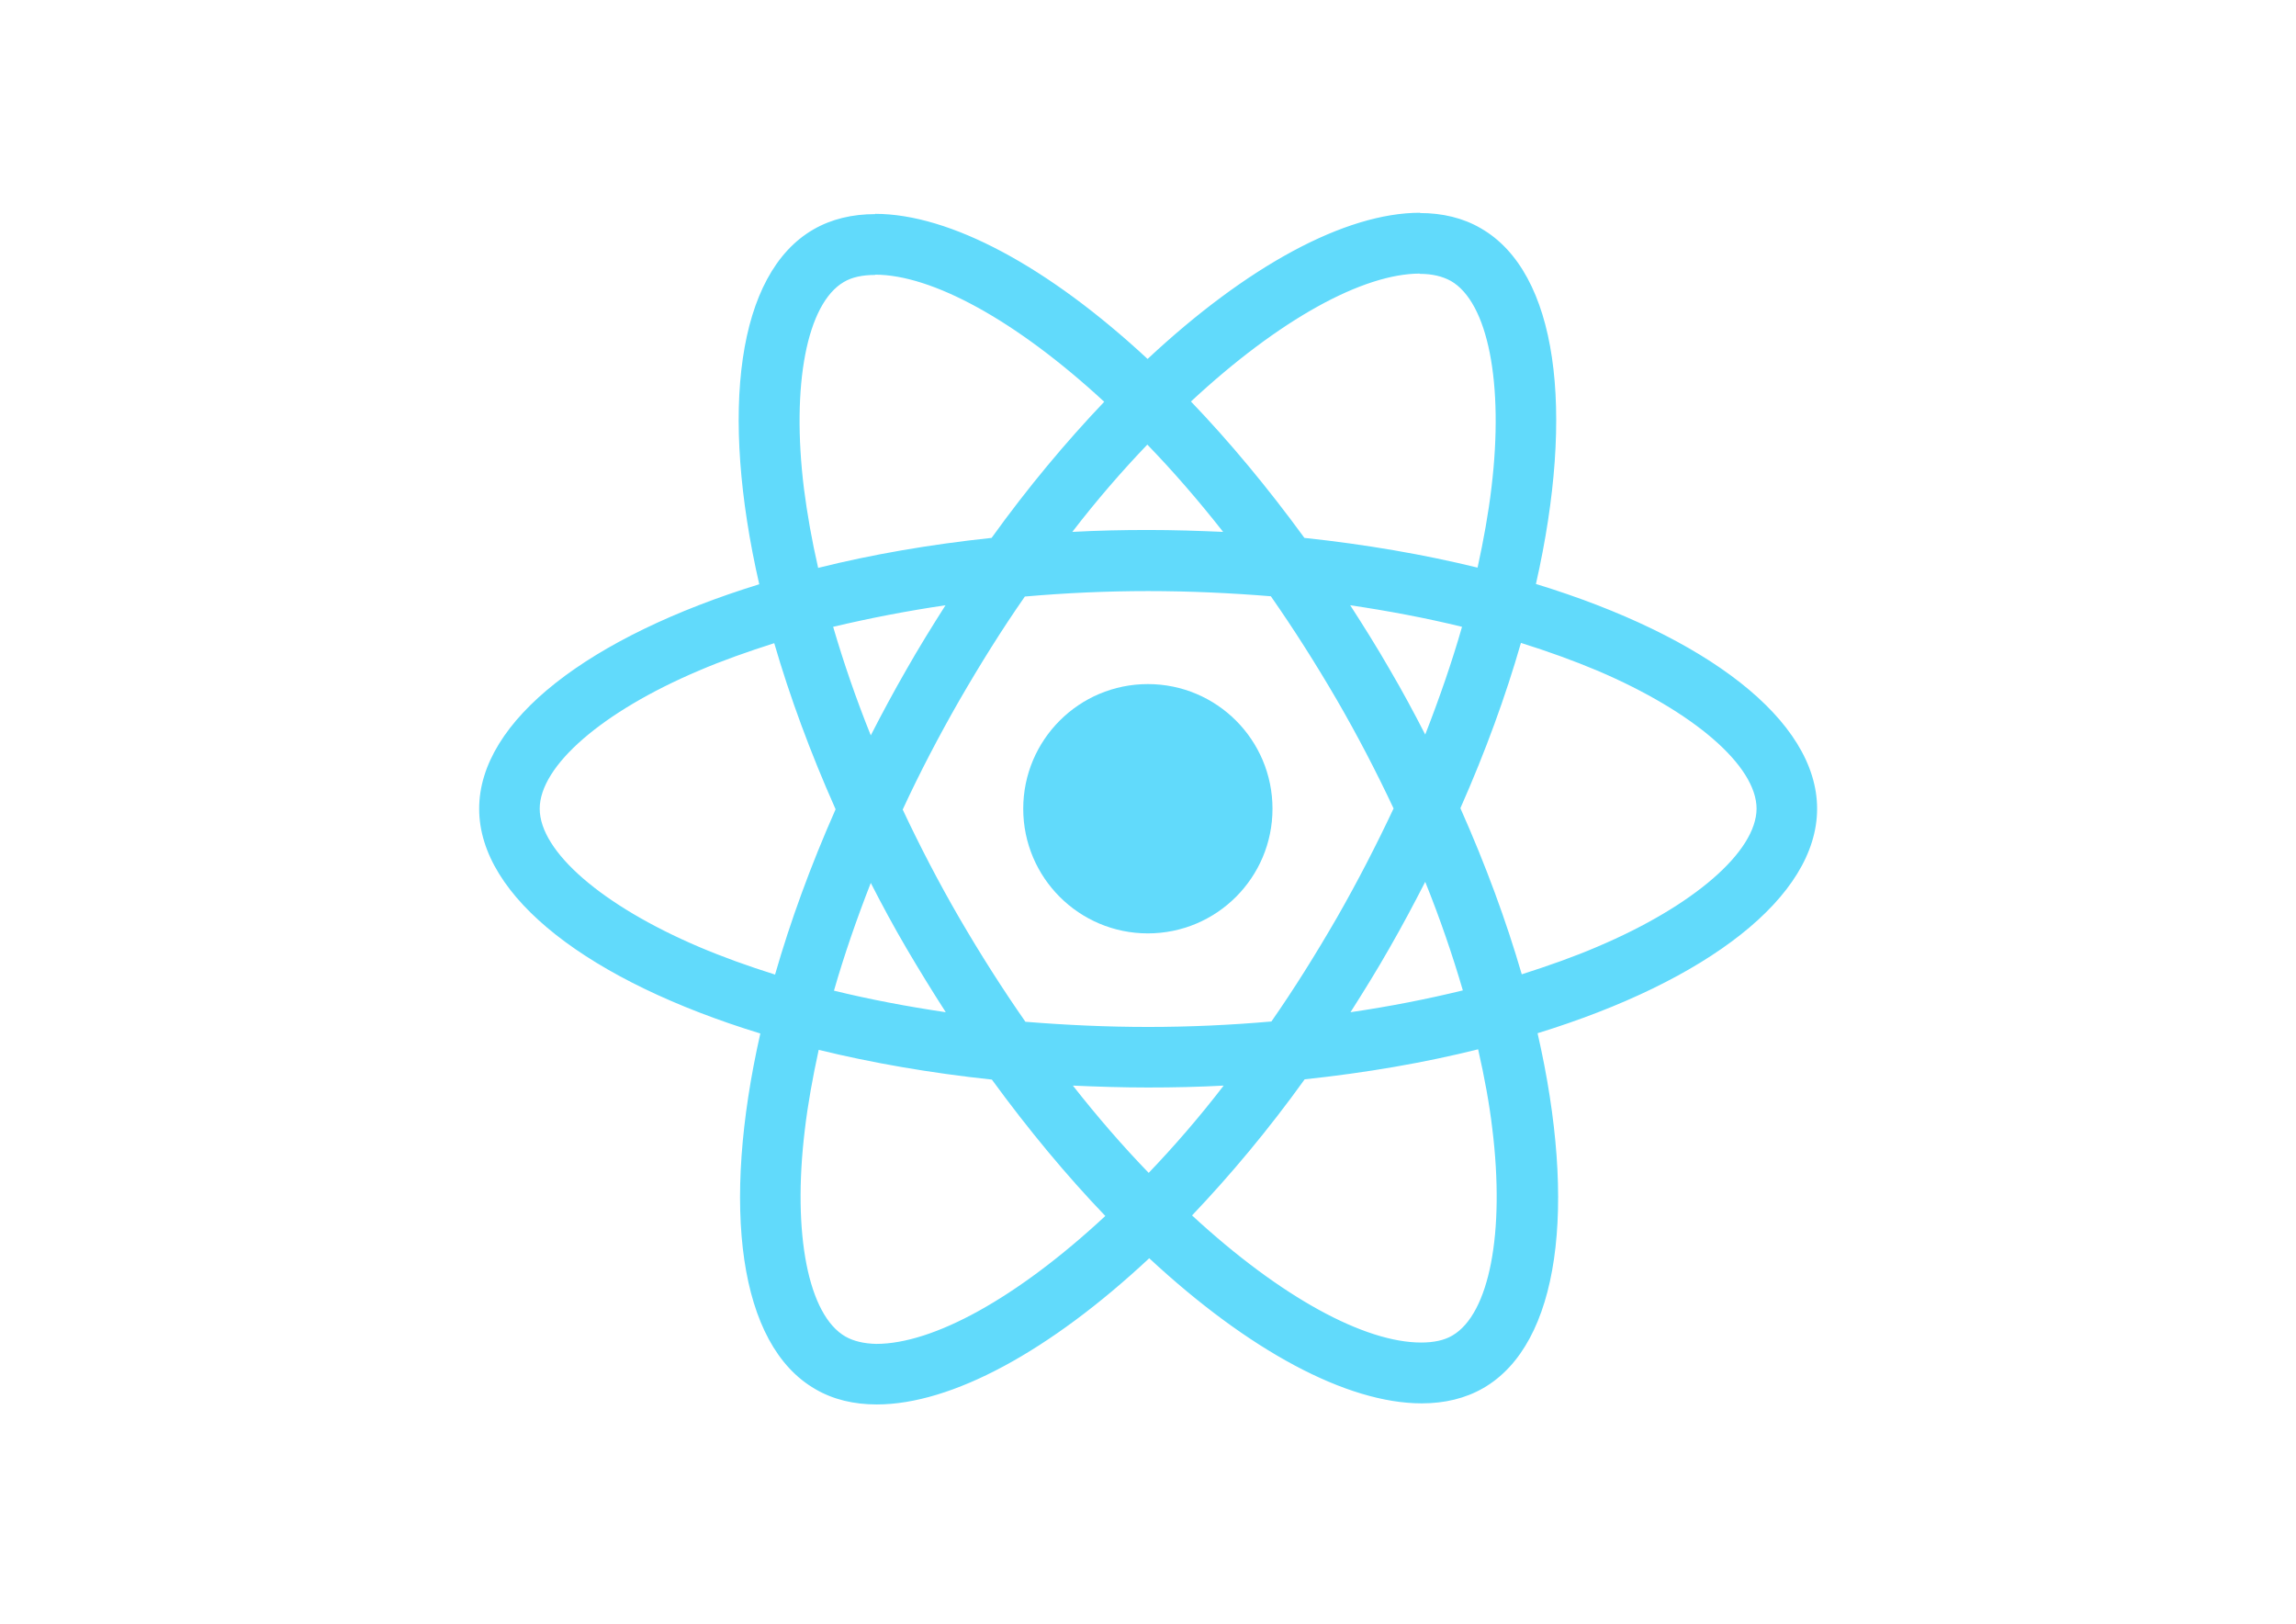
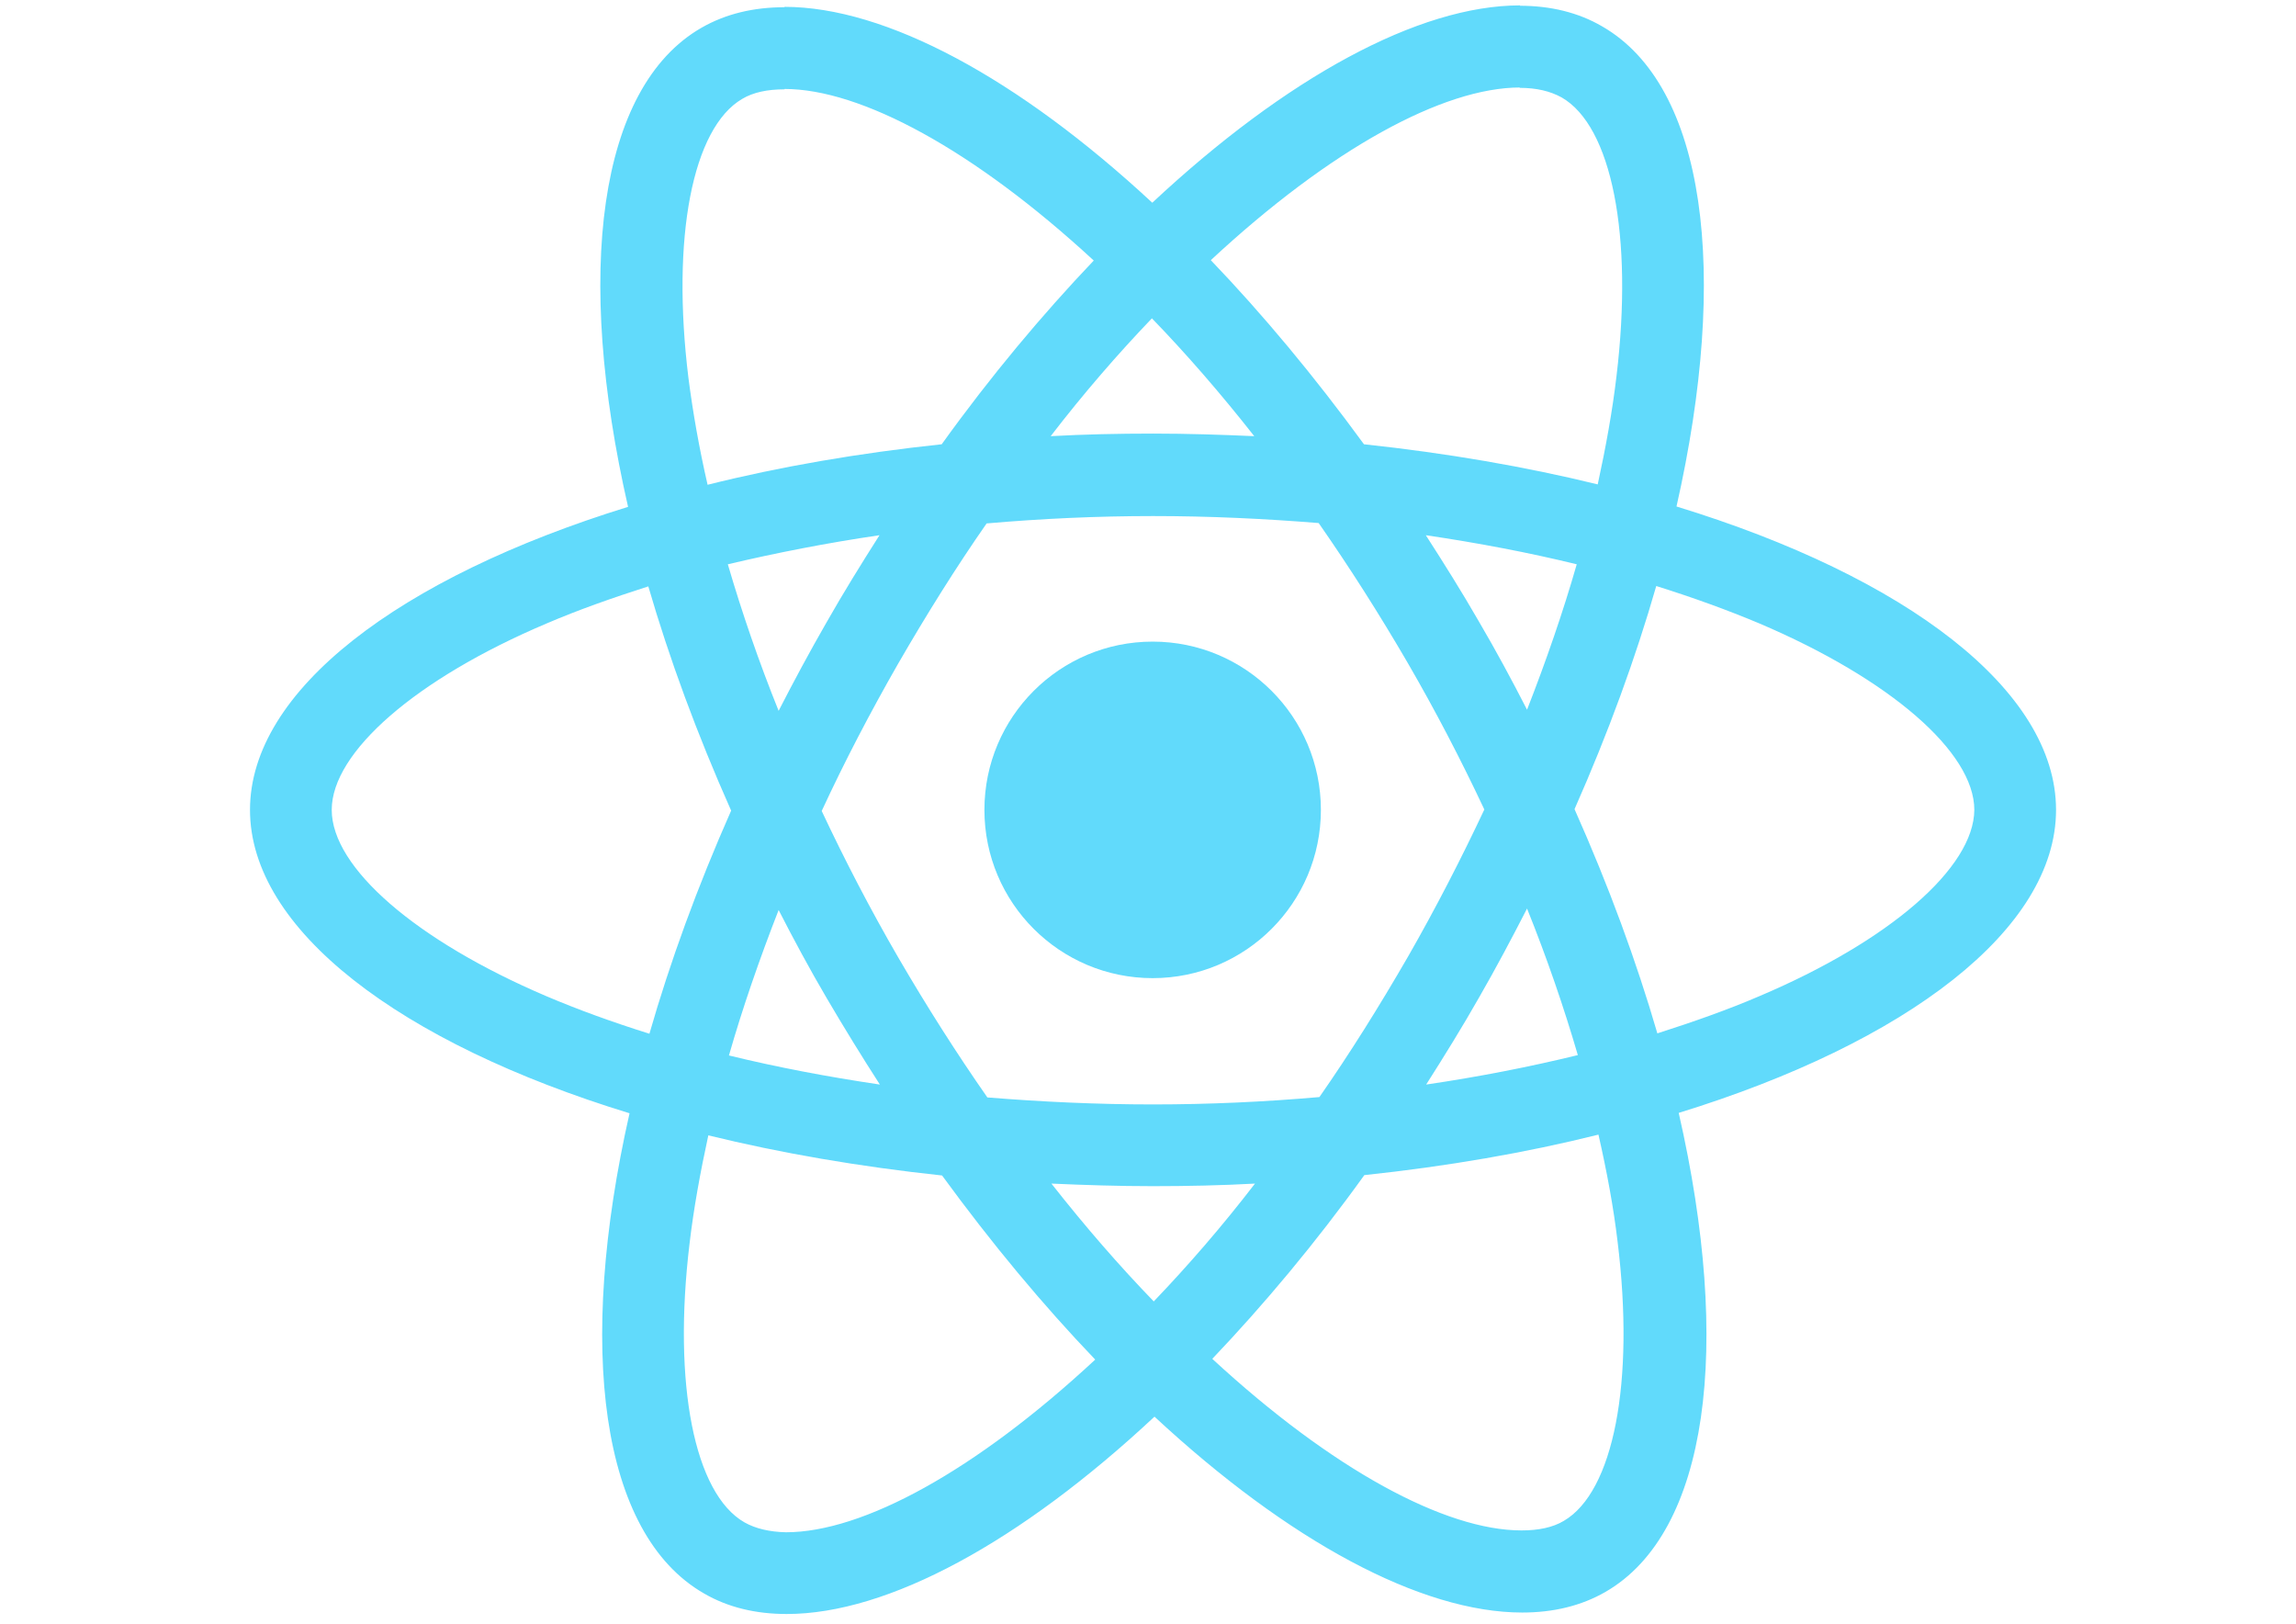
- <svg xmlns="http://www.w3.org/2000/svg" version="1.1" id="Layer_2_1_" x="0px" y="0px" viewBox="0 0 841.9 595.3" enable-background="new 0 0 841.9 595.3" xml:space="preserve">
-   <g>
-     <path fill="#61DAFB" d="M666.3,296.5c0-32.5-40.7-63.3-103.1-82.4c14.4-63.6,8-114.2-20.2-130.4c-6.5-3.8-14.1-5.6-22.4-5.6v22.3   c4.6,0,8.3,0.9,11.4,2.6c13.6,7.8,19.5,37.5,14.9,75.7c-1.1,9.4-2.9,19.3-5.1,29.4c-19.6-4.8-41-8.5-63.5-10.9   c-13.5-18.5-27.5-35.3-41.6-50c32.6-30.3,63.2-46.9,84-46.9l0-22.3c0,0,0,0,0,0c-27.5,0-63.5,19.6-99.9,53.6   c-36.4-33.8-72.4-53.2-99.9-53.2v22.3c20.7,0,51.4,16.5,84,46.6c-14,14.7-28,31.4-41.3,49.9c-22.6,2.4-44,6.1-63.6,11   c-2.3-10-4-19.7-5.2-29c-4.7-38.2,1.1-67.9,14.6-75.8c3-1.8,6.9-2.6,11.5-2.6l0-22.3c0,0,0,0,0,0c-8.4,0-16,1.8-22.6,5.6   c-28.1,16.2-34.4,66.7-19.9,130.1c-62.2,19.2-102.7,49.9-102.7,82.3c0,32.5,40.7,63.3,103.1,82.4c-14.4,63.6-8,114.2,20.2,130.4   c6.5,3.8,14.1,5.6,22.5,5.6c27.5,0,63.5-19.6,99.9-53.6c36.4,33.8,72.4,53.2,99.9,53.2c8.4,0,16-1.8,22.6-5.6   c28.1-16.2,34.4-66.7,19.9-130.1C625.8,359.7,666.3,328.9,666.3,296.5z M536.1,229.8c-3.7,12.9-8.3,26.2-13.5,39.5   c-4.1-8-8.4-16-13.1-24c-4.6-8-9.5-15.8-14.4-23.4C509.3,224,523,226.6,536.1,229.8z M490.3,336.3c-7.8,13.5-15.8,26.3-24.1,38.2   c-14.9,1.3-30,2-45.2,2c-15.1,0-30.2-0.7-45-1.9c-8.3-11.9-16.4-24.6-24.2-38c-7.6-13.1-14.5-26.4-20.8-39.8   c6.2-13.4,13.2-26.8,20.7-39.9c7.8-13.5,15.8-26.3,24.1-38.2c14.9-1.3,30-2,45.2-2c15.1,0,30.2,0.7,45,1.9   c8.3,11.9,16.4,24.6,24.2,38c7.6,13.1,14.5,26.4,20.8,39.8C504.7,309.8,497.8,323.2,490.3,336.3z M522.6,323.3   c5.4,13.4,10,26.8,13.8,39.8c-13.1,3.2-26.9,5.9-41.2,8c4.9-7.7,9.8-15.6,14.4-23.7C514.2,339.4,518.5,331.3,522.6,323.3z    M421.2,430c-9.3-9.6-18.6-20.3-27.8-32c9,0.4,18.2,0.7,27.5,0.7c9.4,0,18.7-0.2,27.8-0.7C439.7,409.7,430.4,420.4,421.2,430z    M346.8,371.1c-14.2-2.1-27.9-4.7-41-7.9c3.7-12.9,8.3-26.2,13.5-39.5c4.1,8,8.4,16,13.1,24C337.1,355.7,341.9,363.5,346.8,371.1z    M420.7,163c9.3,9.6,18.6,20.3,27.8,32c-9-0.4-18.2-0.7-27.5-0.7c-9.4,0-18.7,0.2-27.8,0.7C402.2,183.3,411.5,172.6,420.7,163z    M346.7,221.9c-4.9,7.7-9.8,15.6-14.4,23.7c-4.6,8-8.9,16-13,24c-5.4-13.4-10-26.8-13.8-39.8C318.6,226.7,332.4,224,346.7,221.9z    M256.2,347.1c-35.4-15.1-58.3-34.9-58.3-50.6c0-15.7,22.9-35.6,58.3-50.6c8.6-3.7,18-7,27.7-10.1c5.7,19.6,13.2,40,22.5,60.9   c-9.2,20.8-16.6,41.1-22.2,60.6C274.3,354.2,264.9,350.8,256.2,347.1z M310,490c-13.6-7.8-19.5-37.5-14.9-75.7   c1.1-9.4,2.9-19.3,5.1-29.4c19.6,4.8,41,8.5,63.5,10.9c13.5,18.5,27.5,35.3,41.6,50c-32.6,30.3-63.2,46.9-84,46.9   C316.8,492.6,313,491.7,310,490z M547.2,413.8c4.7,38.2-1.1,67.9-14.6,75.8c-3,1.8-6.9,2.6-11.5,2.6c-20.7,0-51.4-16.5-84-46.6   c14-14.7,28-31.4,41.3-49.9c22.6-2.4,44-6.1,63.6-11C544.3,394.8,546.1,404.5,547.2,413.8z M585.7,347.1c-8.6,3.7-18,7-27.7,10.1   c-5.7-19.6-13.2-40-22.5-60.9c9.2-20.8,16.6-41.1,22.2-60.6c9.9,3.1,19.3,6.5,28.1,10.2c35.4,15.1,58.3,34.9,58.3,50.6   C644,312.2,621.1,332.1,585.7,347.1z" />
-     <polygon fill="#61DAFB" points="320.8,78.4 320.8,78.4 320.8,78.4  " />
-     <circle fill="#61DAFB" cx="420.9" cy="296.5" r="45.7" />
-     <polygon fill="#61DAFB" points="520.5,78.1 520.5,78.1 520.5,78.1  " />
+ <svg xmlns="http://www.w3.org/2000/svg" xml:space="preserve" enable-background="new 0 0 841.9 595.3" viewBox="0 0 841.9 595.3" y="0px" x="0px" id="Layer_2_1_" version="1.1">
+   <defs id="defs47" />
+   <g transform="matrix(1.349861,0,0,1.349861,-145.5006,-103.3163)" id="g42">
+     <path id="path34" d="m 666.3,296.5 c 0,-32.5 -40.7,-63.3 -103.1,-82.4 14.4,-63.6 8,-114.2 -20.2,-130.4 -6.5,-3.8 -14.1,-5.6 -22.4,-5.6 v 22.3 c 4.6,0 8.3,0.9 11.4,2.6 13.6,7.8 19.5,37.5 14.9,75.7 -1.1,9.4 -2.9,19.3 -5.1,29.4 -19.6,-4.8 -41,-8.5 -63.5,-10.9 -13.5,-18.5 -27.5,-35.3 -41.6,-50 32.6,-30.3 63.2,-46.9 84,-46.9 V 78 c 0,0 0,0 0,0 -27.5,0 -63.5,19.6 -99.9,53.6 C 384.4,97.8 348.4,78.4 320.9,78.4 v 22.3 c 20.7,0 51.4,16.5 84,46.6 -14,14.7 -28,31.4 -41.3,49.9 -22.6,2.4 -44,6.1 -63.6,11 -2.3,-10 -4,-19.7 -5.2,-29 -4.7,-38.2 1.1,-67.9 14.6,-75.8 3,-1.8 6.9,-2.6 11.5,-2.6 V 78.5 c 0,0 0,0 0,0 -8.4,0 -16,1.8 -22.6,5.6 -28.1,16.2 -34.4,66.7 -19.9,130.1 -62.2,19.2 -102.7,49.9 -102.7,82.3 0,32.5 40.7,63.3 103.1,82.4 -14.4,63.6 -8,114.2 20.2,130.4 6.5,3.8 14.1,5.6 22.5,5.6 27.5,0 63.5,-19.6 99.9,-53.6 36.4,33.8 72.4,53.2 99.9,53.2 8.4,0 16,-1.8 22.6,-5.6 28.1,-16.2 34.4,-66.7 19.9,-130.1 62,-19.1 102.5,-49.9 102.5,-82.3 z M 536.1,229.8 c -3.7,12.9 -8.3,26.2 -13.5,39.5 -4.1,-8 -8.4,-16 -13.1,-24 -4.6,-8 -9.5,-15.8 -14.4,-23.4 14.2,2.1 27.9,4.7 41,7.9 z m -45.8,106.5 c -7.8,13.5 -15.8,26.3 -24.1,38.2 -14.9,1.3 -30,2 -45.2,2 -15.1,0 -30.2,-0.7 -45,-1.9 -8.3,-11.9 -16.4,-24.6 -24.2,-38 -7.6,-13.1 -14.5,-26.4 -20.8,-39.8 6.2,-13.4 13.2,-26.8 20.7,-39.9 7.8,-13.5 15.8,-26.3 24.1,-38.2 14.9,-1.3 30,-2 45.2,-2 15.1,0 30.2,0.7 45,1.9 8.3,11.9 16.4,24.6 24.2,38 7.6,13.1 14.5,26.4 20.8,39.8 -6.3,13.4 -13.2,26.8 -20.7,39.9 z m 32.3,-13 c 5.4,13.4 10,26.8 13.8,39.8 -13.1,3.2 -26.9,5.9 -41.2,8 4.9,-7.7 9.8,-15.6 14.4,-23.7 4.6,-8 8.9,-16.1 13,-24.1 z M 421.2,430 c -9.3,-9.6 -18.6,-20.3 -27.8,-32 9,0.4 18.2,0.7 27.5,0.7 9.4,0 18.7,-0.2 27.8,-0.7 -9,11.7 -18.3,22.4 -27.5,32 z m -74.4,-58.9 c -14.2,-2.1 -27.9,-4.7 -41,-7.9 3.7,-12.9 8.3,-26.2 13.5,-39.5 4.1,8 8.4,16 13.1,24 4.7,8 9.5,15.8 14.4,23.4 z M 420.7,163 c 9.3,9.6 18.6,20.3 27.8,32 -9,-0.4 -18.2,-0.7 -27.5,-0.7 -9.4,0 -18.7,0.2 -27.8,0.7 9,-11.7 18.3,-22.4 27.5,-32 z m -74,58.9 c -4.9,7.7 -9.8,15.6 -14.4,23.7 -4.6,8 -8.9,16 -13,24 -5.4,-13.4 -10,-26.8 -13.8,-39.8 13.1,-3.1 26.9,-5.8 41.2,-7.9 z m -90.5,125.2 c -35.4,-15.1 -58.3,-34.9 -58.3,-50.6 0,-15.7 22.9,-35.6 58.3,-50.6 8.6,-3.7 18,-7 27.7,-10.1 5.7,19.6 13.2,40 22.5,60.9 -9.2,20.8 -16.6,41.1 -22.2,60.6 -9.9,-3.1 -19.3,-6.5 -28,-10.2 z M 310,490 c -13.6,-7.8 -19.5,-37.5 -14.9,-75.7 1.1,-9.4 2.9,-19.3 5.1,-29.4 19.6,4.8 41,8.5 63.5,10.9 13.5,18.5 27.5,35.3 41.6,50 -32.6,30.3 -63.2,46.9 -84,46.9 -4.5,-0.1 -8.3,-1 -11.3,-2.7 z m 237.2,-76.2 c 4.7,38.2 -1.1,67.9 -14.6,75.8 -3,1.8 -6.9,2.6 -11.5,2.6 -20.7,0 -51.4,-16.5 -84,-46.6 14,-14.7 28,-31.4 41.3,-49.9 22.6,-2.4 44,-6.1 63.6,-11 2.3,10.1 4.1,19.8 5.2,29.1 z m 38.5,-66.7 c -8.6,3.7 -18,7 -27.7,10.1 -5.7,-19.6 -13.2,-40 -22.5,-60.9 9.2,-20.8 16.6,-41.1 22.2,-60.6 9.9,3.1 19.3,6.5 28.1,10.2 35.4,15.1 58.3,34.9 58.3,50.6 -0.1,15.7 -23,35.6 -58.4,50.6 z" fill="#61dafb" />
+     <polygon id="polygon36" points="" fill="#61dafb" />
+     <circle id="circle38" r="45.7" cy="296.5" cx="420.9" fill="#61dafb" />
+     <polygon id="polygon40" points="" fill="#61dafb" />
  </g>
</svg>
